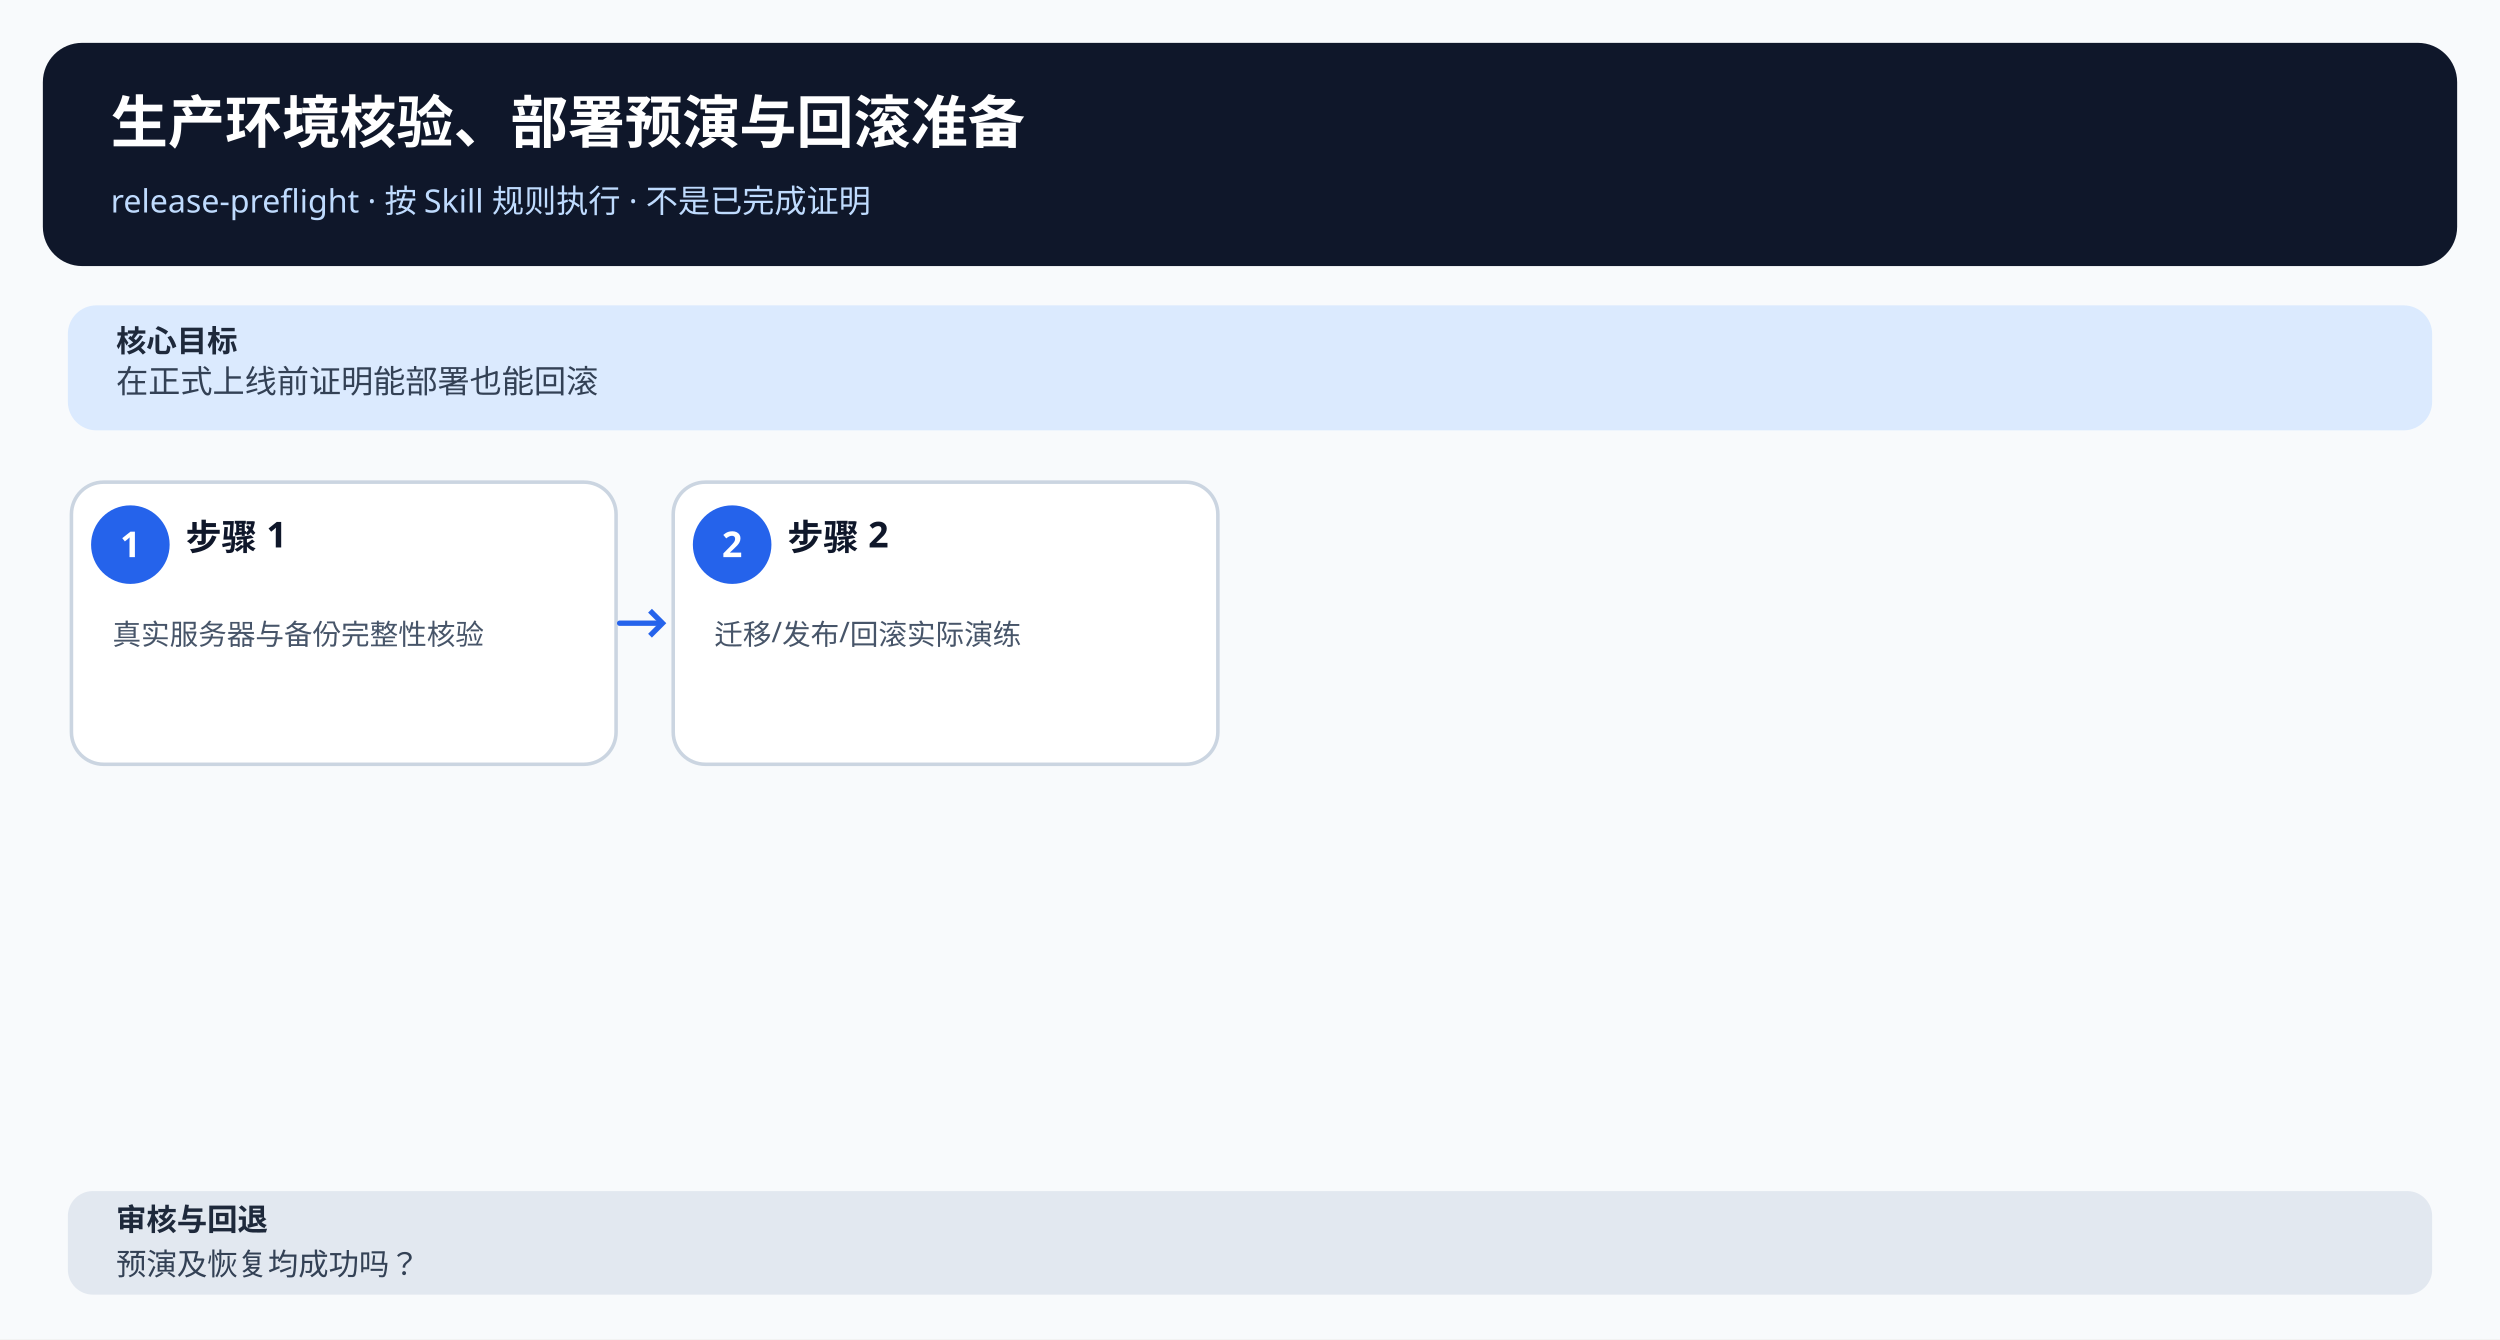
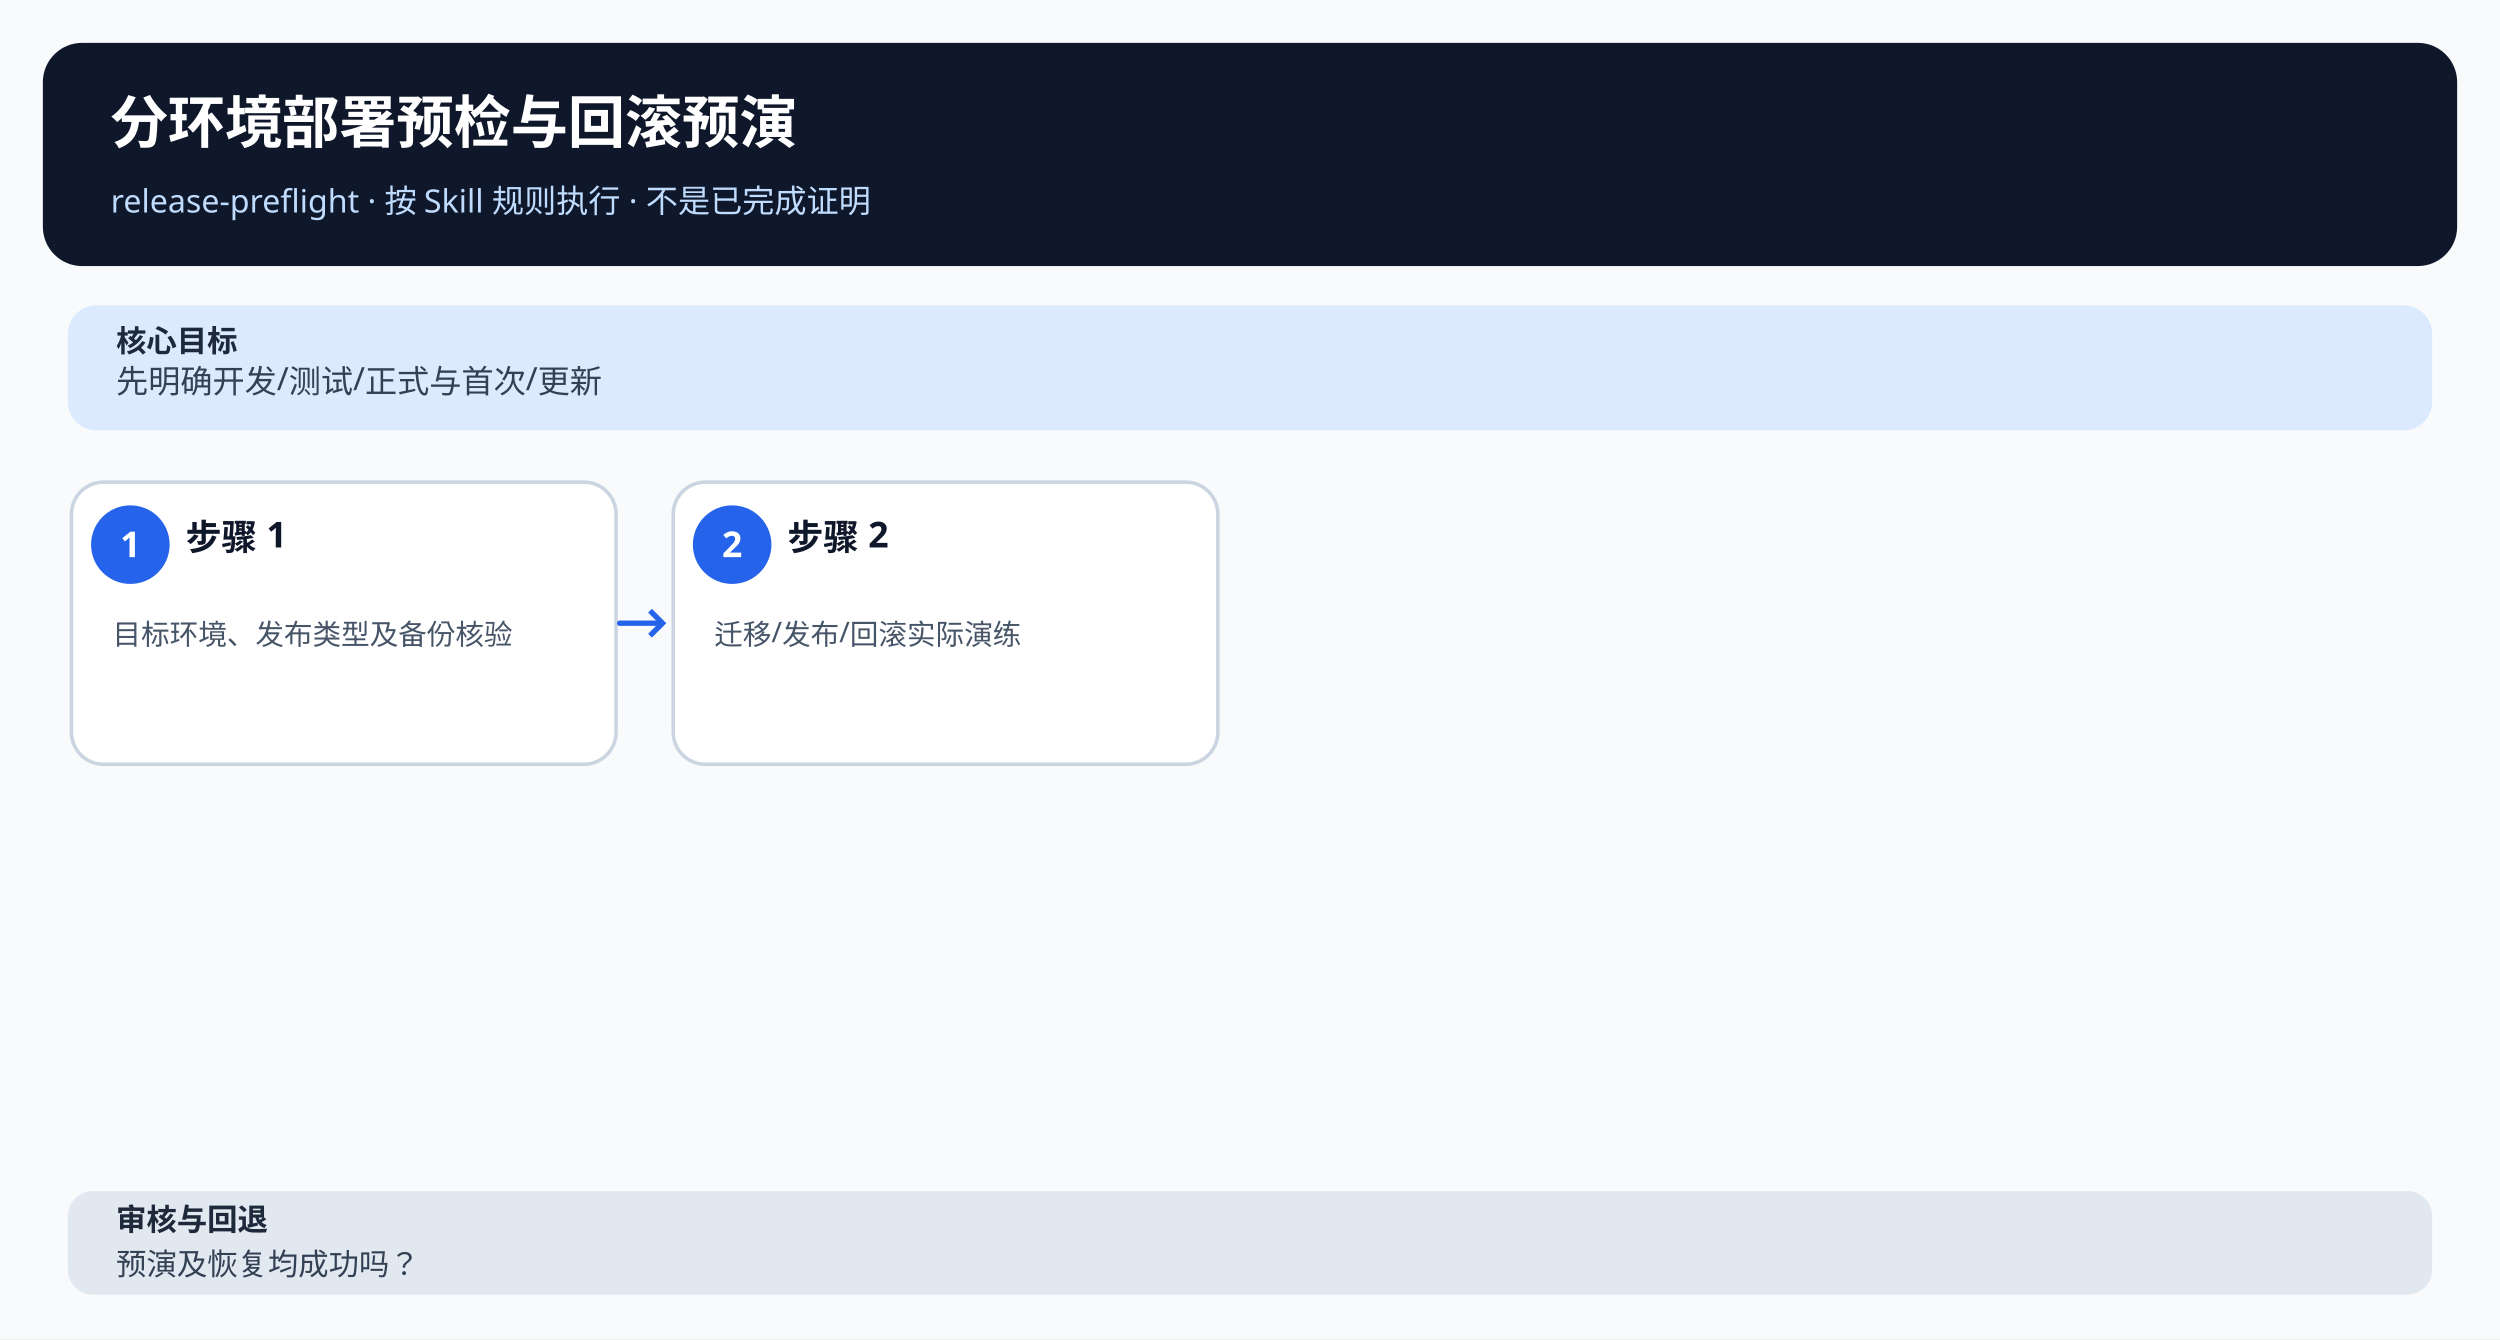
<svg xmlns="http://www.w3.org/2000/svg" width="1400" height="750" viewBox="0 0 1400 750" role="img" aria-label="release-preflight的执行流程图">
  <rect width="1400" height="750" fill="#f8fafc" />
  <rect x="24" y="24" width="1352" height="125" rx="22" fill="#0f172a" />
-   <text x="62" y="80" fill="#fff" font-size="32" font-weight="700" font-family="sans-serif">生产环境核验、部署预演与回滚准备</text>
+   <text x="62" y="80" fill="#fff" font-size="32" font-weight="700" font-family="sans-serif">分环境部署预检与回滚预演</text>
  <text x="62" y="119" fill="#bfdbfe" font-size="18" font-family="sans-serif">release-preflight · 按 Skill 规则执行 · 不是已完成证明</text>
  <rect x="38" y="171" width="1324" height="70" rx="16" fill="#dbeafe" />
  <text x="65" y="197" fill="#1e293b" font-size="17" font-weight="700" font-family="sans-serif">核心目标</text>
-   <text x="65" y="220" fill="#334155" font-size="18" font-family="sans-serif">在正式上线前证明能部署也能回滚</text>
+   <text x="65" y="220" fill="#334155" font-size="18" font-family="sans-serif">先明确开发/测试/正式与首次/更新</text>
  <rect x="40" y="270" width="305" height="158" rx="18" fill="#fff" stroke="#cbd5e1" stroke-width="2" />
  <circle cx="73" cy="305" r="22" fill="#2563eb" />
  <text x="73" y="312" fill="#fff" text-anchor="middle" font-size="20" font-weight="700" font-family="sans-serif">1</text>
  <text x="104" y="308" fill="#0f172a" font-size="20" font-weight="700" font-family="sans-serif">步骤 1</text>
-   <text x="63" y="361" fill="#475569" font-size="16" font-family="sans-serif">真实服务器与备份完整性核验</text>
+   <text x="63" y="361" fill="#475569" font-size="16" font-family="sans-serif">目标环境、发布类型及备份核验</text>
  <path d="M347,349 H369" stroke="#2563eb" stroke-width="3" stroke-linecap="round" />
  <path d="M364,342 L371,349 L364,356" fill="none" stroke="#2563eb" stroke-width="3" />
  <rect x="377" y="270" width="305" height="158" rx="18" fill="#fff" stroke="#cbd5e1" stroke-width="2" />
  <circle cx="410" cy="305" r="22" fill="#2563eb" />
  <text x="410" y="312" fill="#fff" text-anchor="middle" font-size="20" font-weight="700" font-family="sans-serif">2</text>
  <text x="441" y="308" fill="#0f172a" font-size="20" font-weight="700" font-family="sans-serif">步骤 2</text>
  <text x="400" y="361" fill="#475569" font-size="16" font-family="sans-serif">迁移/发布/回滚实际演练</text>
  <rect x="38" y="667" width="1324" height="58" rx="14" fill="#e2e8f0" />
  <text x="65" y="689" fill="#1e293b" font-size="17" font-weight="700" font-family="sans-serif">审核与回退</text>
  <text x="65" y="714" fill="#334155" font-size="17" font-family="sans-serif">预演及恢复均成功吗？</text>
</svg>
